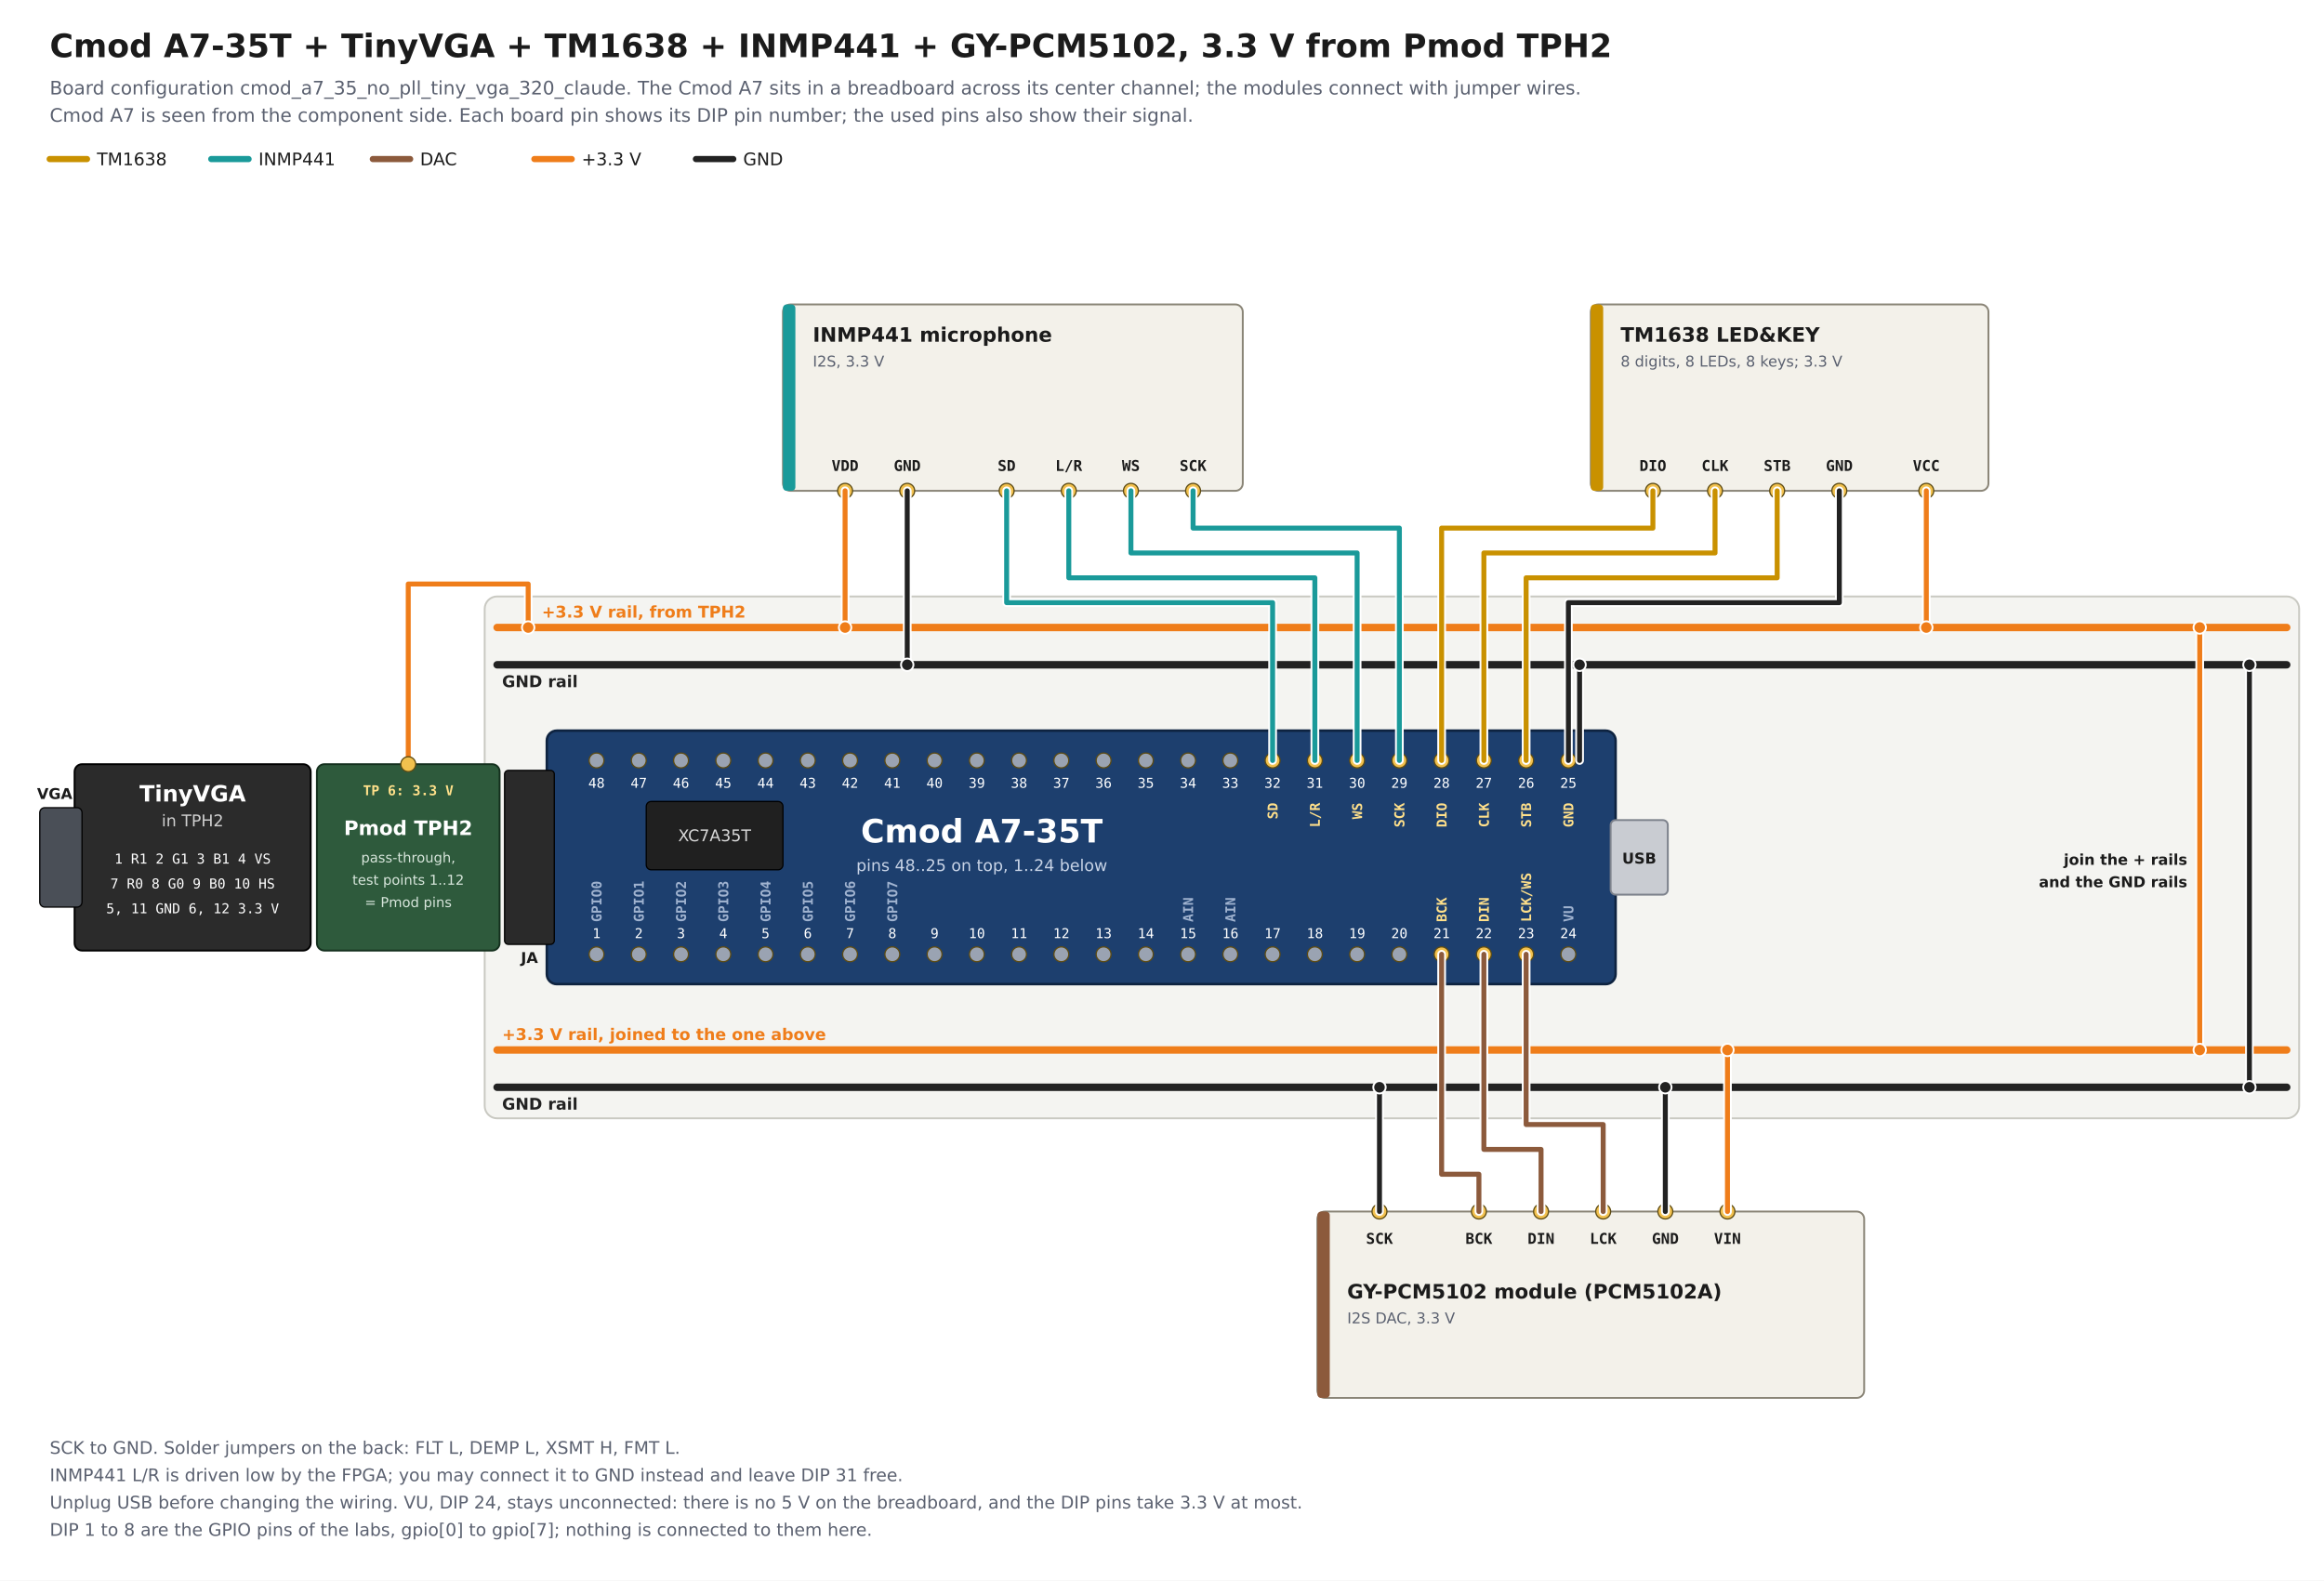
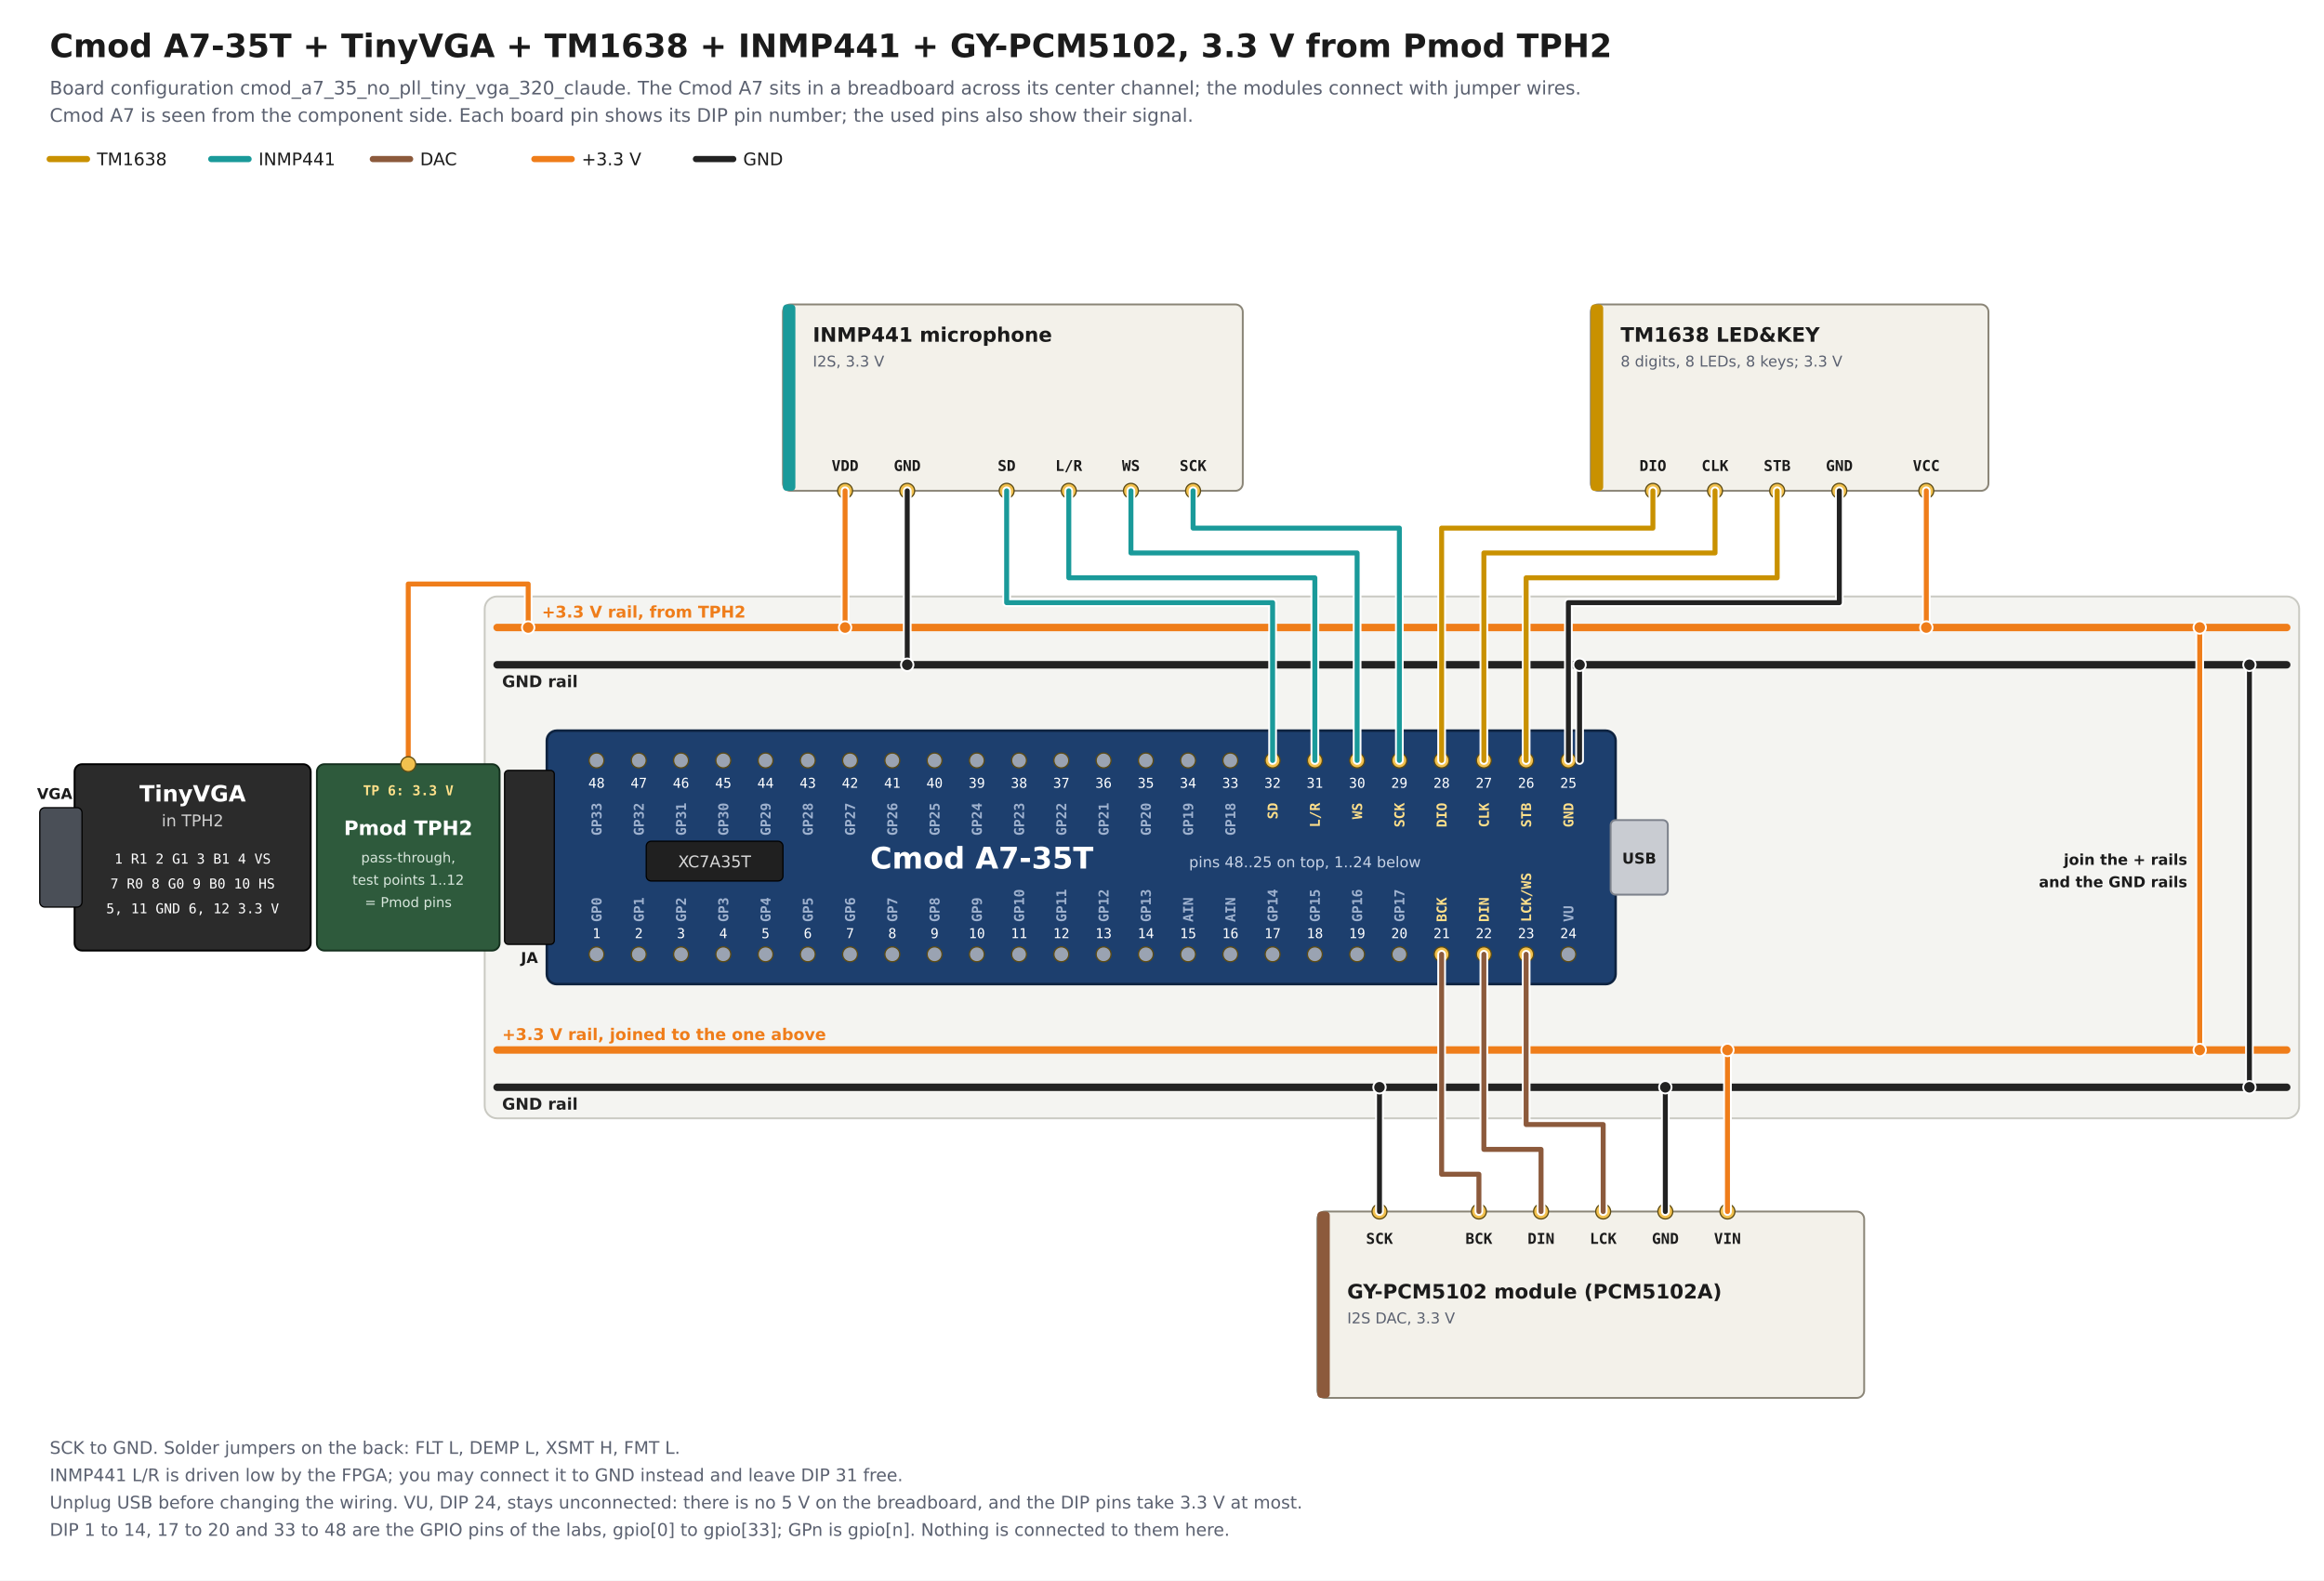
<svg xmlns="http://www.w3.org/2000/svg" width="1870" height="1272" viewBox="0 0 1870 1272">
  <rect width="1870" height="1272" fill="#ffffff" />
  <text x="40" y="46" font-family="DejaVu Sans, Liberation Sans, Arial, sans-serif" font-size="26" font-weight="bold" fill="#1b1b1b" text-anchor="start">Cmod A7-35T + TinyVGA + TM1638 + INMP441 + GY-PCM5102, 3.3 V from Pmod TPH2</text>
  <text x="40" y="76" font-family="DejaVu Sans, Liberation Sans, Arial, sans-serif" font-size="15" font-weight="normal" fill="#5b6170" text-anchor="start">Board configuration cmod_a7_35_no_pll_tiny_vga_320_claude. The Cmod A7 sits in a breadboard across its center channel; the modules connect with jumper wires.</text>
  <text x="40" y="98" font-family="DejaVu Sans, Liberation Sans, Arial, sans-serif" font-size="15" font-weight="normal" fill="#5b6170" text-anchor="start">Cmod A7 is seen from the component side. Each board pin shows its DIP pin number; the used pins also show their signal.</text>
  <line x1="40" y1="128" x2="70" y2="128" stroke="#c99100" stroke-width="5" stroke-linecap="round" />
  <text x="78" y="133" font-family="DejaVu Sans, Liberation Sans, Arial, sans-serif" font-size="14" font-weight="normal" fill="#1b1b1b" text-anchor="start">TM1638</text>
  <line x1="170" y1="128" x2="200" y2="128" stroke="#1a9a9a" stroke-width="5" stroke-linecap="round" />
  <text x="208" y="133" font-family="DejaVu Sans, Liberation Sans, Arial, sans-serif" font-size="14" font-weight="normal" fill="#1b1b1b" text-anchor="start">INMP441</text>
  <line x1="300" y1="128" x2="330" y2="128" stroke="#8c5a3c" stroke-width="5" stroke-linecap="round" />
  <text x="338" y="133" font-family="DejaVu Sans, Liberation Sans, Arial, sans-serif" font-size="14" font-weight="normal" fill="#1b1b1b" text-anchor="start">DAC</text>
  <line x1="430" y1="128" x2="460" y2="128" stroke="#ef7d1a" stroke-width="5" stroke-linecap="round" />
  <text x="468" y="133" font-family="DejaVu Sans, Liberation Sans, Arial, sans-serif" font-size="14" font-weight="normal" fill="#1b1b1b" text-anchor="start">+3.3 V</text>
  <line x1="560" y1="128" x2="590" y2="128" stroke="#222222" stroke-width="5" stroke-linecap="round" />
  <text x="598" y="133" font-family="DejaVu Sans, Liberation Sans, Arial, sans-serif" font-size="14" font-weight="normal" fill="#1b1b1b" text-anchor="start">GND</text>
  <g transform="translate(150 0)">
    <rect x="240" y="480" width="1460" height="420" rx="10" fill="#f4f4f1" stroke="#c9c9c2" stroke-width="1.5" />
    <text x="286" y="497" font-family="DejaVu Sans, Liberation Sans, Arial, sans-serif" font-size="13" font-weight="bold" fill="#ef7d1a" text-anchor="start">+3.3 V rail, from TPH2</text>
    <text x="254" y="553" font-family="DejaVu Sans, Liberation Sans, Arial, sans-serif" font-size="13" font-weight="bold" fill="#222222" text-anchor="start">GND rail</text>
    <text x="254" y="837" font-family="DejaVu Sans, Liberation Sans, Arial, sans-serif" font-size="13" font-weight="bold" fill="#ef7d1a" text-anchor="start">+3.3 V rail, joined to the one above</text>
    <text x="254" y="893" font-family="DejaVu Sans, Liberation Sans, Arial, sans-serif" font-size="13" font-weight="bold" fill="#222222" text-anchor="start">GND rail</text>
    <line x1="250" y1="505" x2="1690" y2="505" stroke="#ef7d1a" stroke-width="6" stroke-linecap="round" />
    <line x1="250" y1="535" x2="1690" y2="535" stroke="#222222" stroke-width="6" stroke-linecap="round" />
    <line x1="250" y1="845" x2="1690" y2="845" stroke="#ef7d1a" stroke-width="6" stroke-linecap="round" />
    <line x1="250" y1="875" x2="1690" y2="875" stroke="#222222" stroke-width="6" stroke-linecap="round" />
    <rect x="290" y="588" width="860" height="204" rx="8" fill="#1d3f6e" stroke="#0e2340" stroke-width="2" />
    <rect x="1146" y="660" width="46" height="60" rx="4" fill="#c9ccd2" stroke="#7d828c" stroke-width="1.5" />
    <text x="1169" y="695" font-family="DejaVu Sans, Liberation Sans, Arial, sans-serif" font-size="12" font-weight="bold" fill="#1b1b1b" text-anchor="middle">USB</text>
-     <rect x="370" y="645" width="110" height="55" rx="4" fill="#202020" stroke="#000000" stroke-width="1" />
-     <text x="425" y="677" font-family="DejaVu Sans, Liberation Sans, Arial, sans-serif" font-size="13" font-weight="normal" fill="#d8d8d8" text-anchor="middle">XC7A35T</text>
-     <text x="640" y="678" font-family="DejaVu Sans, Liberation Sans, Arial, sans-serif" font-size="26" font-weight="bold" fill="#ffffff" text-anchor="middle">Cmod A7-35T</text>
-     <text x="640" y="701" font-family="DejaVu Sans, Liberation Sans, Arial, sans-serif" font-size="13" font-weight="normal" fill="#c7d3e6" text-anchor="middle">pins 48..25 on top, 1..24 below</text>
+     <rect x="370" y="677" width="110" height="32" rx="4" fill="#202020" stroke="#000000" stroke-width="1" />
+     <text x="425" y="698" font-family="DejaVu Sans, Liberation Sans, Arial, sans-serif" font-size="13" font-weight="normal" fill="#d8d8d8" text-anchor="middle">XC7A35T</text>
+     <text x="640" y="699" font-family="DejaVu Sans, Liberation Sans, Arial, sans-serif" font-size="24" font-weight="bold" fill="#ffffff" text-anchor="middle">Cmod A7-35T</text>
+     <text x="900" y="698" font-family="DejaVu Sans, Liberation Sans, Arial, sans-serif" font-size="12" font-weight="normal" fill="#c7d3e6" text-anchor="middle">pins 48..25 on top, 1..24 below</text>
    <circle cx="330" cy="768" r="6" fill="#9aa3b2" stroke="#5c4a12" stroke-width="1" />
    <text x="330" y="755" font-family="DejaVu Sans Mono, Liberation Mono, monospace" font-size="11" font-weight="normal" fill="#ffffff" text-anchor="middle">1</text>
-     <text x="334" y="742" font-family="DejaVu Sans Mono, Liberation Mono, monospace" font-size="11" font-weight="bold" fill="#9fb2cf" text-anchor="start" transform="rotate(-90 334 742)">GPIO0</text>
+     <text x="334" y="742" font-family="DejaVu Sans Mono, Liberation Mono, monospace" font-size="11" font-weight="bold" fill="#9fb2cf" text-anchor="start" transform="rotate(-90 334 742)">GP0</text>
    <circle cx="364" cy="768" r="6" fill="#9aa3b2" stroke="#5c4a12" stroke-width="1" />
    <text x="364" y="755" font-family="DejaVu Sans Mono, Liberation Mono, monospace" font-size="11" font-weight="normal" fill="#ffffff" text-anchor="middle">2</text>
-     <text x="368" y="742" font-family="DejaVu Sans Mono, Liberation Mono, monospace" font-size="11" font-weight="bold" fill="#9fb2cf" text-anchor="start" transform="rotate(-90 368 742)">GPIO1</text>
+     <text x="368" y="742" font-family="DejaVu Sans Mono, Liberation Mono, monospace" font-size="11" font-weight="bold" fill="#9fb2cf" text-anchor="start" transform="rotate(-90 368 742)">GP1</text>
    <circle cx="398" cy="768" r="6" fill="#9aa3b2" stroke="#5c4a12" stroke-width="1" />
    <text x="398" y="755" font-family="DejaVu Sans Mono, Liberation Mono, monospace" font-size="11" font-weight="normal" fill="#ffffff" text-anchor="middle">3</text>
-     <text x="402" y="742" font-family="DejaVu Sans Mono, Liberation Mono, monospace" font-size="11" font-weight="bold" fill="#9fb2cf" text-anchor="start" transform="rotate(-90 402 742)">GPIO2</text>
+     <text x="402" y="742" font-family="DejaVu Sans Mono, Liberation Mono, monospace" font-size="11" font-weight="bold" fill="#9fb2cf" text-anchor="start" transform="rotate(-90 402 742)">GP2</text>
    <circle cx="432" cy="768" r="6" fill="#9aa3b2" stroke="#5c4a12" stroke-width="1" />
    <text x="432" y="755" font-family="DejaVu Sans Mono, Liberation Mono, monospace" font-size="11" font-weight="normal" fill="#ffffff" text-anchor="middle">4</text>
-     <text x="436" y="742" font-family="DejaVu Sans Mono, Liberation Mono, monospace" font-size="11" font-weight="bold" fill="#9fb2cf" text-anchor="start" transform="rotate(-90 436 742)">GPIO3</text>
+     <text x="436" y="742" font-family="DejaVu Sans Mono, Liberation Mono, monospace" font-size="11" font-weight="bold" fill="#9fb2cf" text-anchor="start" transform="rotate(-90 436 742)">GP3</text>
    <circle cx="466" cy="768" r="6" fill="#9aa3b2" stroke="#5c4a12" stroke-width="1" />
    <text x="466" y="755" font-family="DejaVu Sans Mono, Liberation Mono, monospace" font-size="11" font-weight="normal" fill="#ffffff" text-anchor="middle">5</text>
-     <text x="470" y="742" font-family="DejaVu Sans Mono, Liberation Mono, monospace" font-size="11" font-weight="bold" fill="#9fb2cf" text-anchor="start" transform="rotate(-90 470 742)">GPIO4</text>
+     <text x="470" y="742" font-family="DejaVu Sans Mono, Liberation Mono, monospace" font-size="11" font-weight="bold" fill="#9fb2cf" text-anchor="start" transform="rotate(-90 470 742)">GP4</text>
    <circle cx="500" cy="768" r="6" fill="#9aa3b2" stroke="#5c4a12" stroke-width="1" />
    <text x="500" y="755" font-family="DejaVu Sans Mono, Liberation Mono, monospace" font-size="11" font-weight="normal" fill="#ffffff" text-anchor="middle">6</text>
-     <text x="504" y="742" font-family="DejaVu Sans Mono, Liberation Mono, monospace" font-size="11" font-weight="bold" fill="#9fb2cf" text-anchor="start" transform="rotate(-90 504 742)">GPIO5</text>
+     <text x="504" y="742" font-family="DejaVu Sans Mono, Liberation Mono, monospace" font-size="11" font-weight="bold" fill="#9fb2cf" text-anchor="start" transform="rotate(-90 504 742)">GP5</text>
    <circle cx="534" cy="768" r="6" fill="#9aa3b2" stroke="#5c4a12" stroke-width="1" />
    <text x="534" y="755" font-family="DejaVu Sans Mono, Liberation Mono, monospace" font-size="11" font-weight="normal" fill="#ffffff" text-anchor="middle">7</text>
-     <text x="538" y="742" font-family="DejaVu Sans Mono, Liberation Mono, monospace" font-size="11" font-weight="bold" fill="#9fb2cf" text-anchor="start" transform="rotate(-90 538 742)">GPIO6</text>
+     <text x="538" y="742" font-family="DejaVu Sans Mono, Liberation Mono, monospace" font-size="11" font-weight="bold" fill="#9fb2cf" text-anchor="start" transform="rotate(-90 538 742)">GP6</text>
    <circle cx="568" cy="768" r="6" fill="#9aa3b2" stroke="#5c4a12" stroke-width="1" />
    <text x="568" y="755" font-family="DejaVu Sans Mono, Liberation Mono, monospace" font-size="11" font-weight="normal" fill="#ffffff" text-anchor="middle">8</text>
-     <text x="572" y="742" font-family="DejaVu Sans Mono, Liberation Mono, monospace" font-size="11" font-weight="bold" fill="#9fb2cf" text-anchor="start" transform="rotate(-90 572 742)">GPIO7</text>
+     <text x="572" y="742" font-family="DejaVu Sans Mono, Liberation Mono, monospace" font-size="11" font-weight="bold" fill="#9fb2cf" text-anchor="start" transform="rotate(-90 572 742)">GP7</text>
    <circle cx="602" cy="768" r="6" fill="#9aa3b2" stroke="#5c4a12" stroke-width="1" />
    <text x="602" y="755" font-family="DejaVu Sans Mono, Liberation Mono, monospace" font-size="11" font-weight="normal" fill="#ffffff" text-anchor="middle">9</text>
+     <text x="606" y="742" font-family="DejaVu Sans Mono, Liberation Mono, monospace" font-size="11" font-weight="bold" fill="#9fb2cf" text-anchor="start" transform="rotate(-90 606 742)">GP8</text>
    <circle cx="636" cy="768" r="6" fill="#9aa3b2" stroke="#5c4a12" stroke-width="1" />
    <text x="636" y="755" font-family="DejaVu Sans Mono, Liberation Mono, monospace" font-size="11" font-weight="normal" fill="#ffffff" text-anchor="middle">10</text>
+     <text x="640" y="742" font-family="DejaVu Sans Mono, Liberation Mono, monospace" font-size="11" font-weight="bold" fill="#9fb2cf" text-anchor="start" transform="rotate(-90 640 742)">GP9</text>
    <circle cx="670" cy="768" r="6" fill="#9aa3b2" stroke="#5c4a12" stroke-width="1" />
    <text x="670" y="755" font-family="DejaVu Sans Mono, Liberation Mono, monospace" font-size="11" font-weight="normal" fill="#ffffff" text-anchor="middle">11</text>
+     <text x="674" y="742" font-family="DejaVu Sans Mono, Liberation Mono, monospace" font-size="11" font-weight="bold" fill="#9fb2cf" text-anchor="start" transform="rotate(-90 674 742)">GP10</text>
    <circle cx="704" cy="768" r="6" fill="#9aa3b2" stroke="#5c4a12" stroke-width="1" />
    <text x="704" y="755" font-family="DejaVu Sans Mono, Liberation Mono, monospace" font-size="11" font-weight="normal" fill="#ffffff" text-anchor="middle">12</text>
+     <text x="708" y="742" font-family="DejaVu Sans Mono, Liberation Mono, monospace" font-size="11" font-weight="bold" fill="#9fb2cf" text-anchor="start" transform="rotate(-90 708 742)">GP11</text>
    <circle cx="738" cy="768" r="6" fill="#9aa3b2" stroke="#5c4a12" stroke-width="1" />
    <text x="738" y="755" font-family="DejaVu Sans Mono, Liberation Mono, monospace" font-size="11" font-weight="normal" fill="#ffffff" text-anchor="middle">13</text>
+     <text x="742" y="742" font-family="DejaVu Sans Mono, Liberation Mono, monospace" font-size="11" font-weight="bold" fill="#9fb2cf" text-anchor="start" transform="rotate(-90 742 742)">GP12</text>
    <circle cx="772" cy="768" r="6" fill="#9aa3b2" stroke="#5c4a12" stroke-width="1" />
    <text x="772" y="755" font-family="DejaVu Sans Mono, Liberation Mono, monospace" font-size="11" font-weight="normal" fill="#ffffff" text-anchor="middle">14</text>
+     <text x="776" y="742" font-family="DejaVu Sans Mono, Liberation Mono, monospace" font-size="11" font-weight="bold" fill="#9fb2cf" text-anchor="start" transform="rotate(-90 776 742)">GP13</text>
    <circle cx="806" cy="768" r="6" fill="#9aa3b2" stroke="#5c4a12" stroke-width="1" />
    <text x="806" y="755" font-family="DejaVu Sans Mono, Liberation Mono, monospace" font-size="11" font-weight="normal" fill="#ffffff" text-anchor="middle">15</text>
    <text x="810" y="742" font-family="DejaVu Sans Mono, Liberation Mono, monospace" font-size="11" font-weight="bold" fill="#9fb2cf" text-anchor="start" transform="rotate(-90 810 742)">AIN</text>
    <circle cx="840" cy="768" r="6" fill="#9aa3b2" stroke="#5c4a12" stroke-width="1" />
    <text x="840" y="755" font-family="DejaVu Sans Mono, Liberation Mono, monospace" font-size="11" font-weight="normal" fill="#ffffff" text-anchor="middle">16</text>
    <text x="844" y="742" font-family="DejaVu Sans Mono, Liberation Mono, monospace" font-size="11" font-weight="bold" fill="#9fb2cf" text-anchor="start" transform="rotate(-90 844 742)">AIN</text>
    <circle cx="874" cy="768" r="6" fill="#9aa3b2" stroke="#5c4a12" stroke-width="1" />
    <text x="874" y="755" font-family="DejaVu Sans Mono, Liberation Mono, monospace" font-size="11" font-weight="normal" fill="#ffffff" text-anchor="middle">17</text>
+     <text x="878" y="742" font-family="DejaVu Sans Mono, Liberation Mono, monospace" font-size="11" font-weight="bold" fill="#9fb2cf" text-anchor="start" transform="rotate(-90 878 742)">GP14</text>
    <circle cx="908" cy="768" r="6" fill="#9aa3b2" stroke="#5c4a12" stroke-width="1" />
    <text x="908" y="755" font-family="DejaVu Sans Mono, Liberation Mono, monospace" font-size="11" font-weight="normal" fill="#ffffff" text-anchor="middle">18</text>
+     <text x="912" y="742" font-family="DejaVu Sans Mono, Liberation Mono, monospace" font-size="11" font-weight="bold" fill="#9fb2cf" text-anchor="start" transform="rotate(-90 912 742)">GP15</text>
    <circle cx="942" cy="768" r="6" fill="#9aa3b2" stroke="#5c4a12" stroke-width="1" />
    <text x="942" y="755" font-family="DejaVu Sans Mono, Liberation Mono, monospace" font-size="11" font-weight="normal" fill="#ffffff" text-anchor="middle">19</text>
+     <text x="946" y="742" font-family="DejaVu Sans Mono, Liberation Mono, monospace" font-size="11" font-weight="bold" fill="#9fb2cf" text-anchor="start" transform="rotate(-90 946 742)">GP16</text>
    <circle cx="976" cy="768" r="6" fill="#9aa3b2" stroke="#5c4a12" stroke-width="1" />
    <text x="976" y="755" font-family="DejaVu Sans Mono, Liberation Mono, monospace" font-size="11" font-weight="normal" fill="#ffffff" text-anchor="middle">20</text>
+     <text x="980" y="742" font-family="DejaVu Sans Mono, Liberation Mono, monospace" font-size="11" font-weight="bold" fill="#9fb2cf" text-anchor="start" transform="rotate(-90 980 742)">GP17</text>
    <circle cx="1010" cy="768" r="6" fill="#f2c14e" stroke="#5c4a12" stroke-width="1" />
    <text x="1010" y="755" font-family="DejaVu Sans Mono, Liberation Mono, monospace" font-size="11" font-weight="normal" fill="#ffffff" text-anchor="middle">21</text>
    <text x="1014" y="742" font-family="DejaVu Sans Mono, Liberation Mono, monospace" font-size="11" font-weight="bold" fill="#ffe08a" text-anchor="start" transform="rotate(-90 1014 742)">BCK</text>
    <circle cx="1044" cy="768" r="6" fill="#f2c14e" stroke="#5c4a12" stroke-width="1" />
    <text x="1044" y="755" font-family="DejaVu Sans Mono, Liberation Mono, monospace" font-size="11" font-weight="normal" fill="#ffffff" text-anchor="middle">22</text>
    <text x="1048" y="742" font-family="DejaVu Sans Mono, Liberation Mono, monospace" font-size="11" font-weight="bold" fill="#ffe08a" text-anchor="start" transform="rotate(-90 1048 742)">DIN</text>
    <circle cx="1078" cy="768" r="6" fill="#f2c14e" stroke="#5c4a12" stroke-width="1" />
    <text x="1078" y="755" font-family="DejaVu Sans Mono, Liberation Mono, monospace" font-size="11" font-weight="normal" fill="#ffffff" text-anchor="middle">23</text>
    <text x="1082" y="742" font-family="DejaVu Sans Mono, Liberation Mono, monospace" font-size="11" font-weight="bold" fill="#ffe08a" text-anchor="start" transform="rotate(-90 1082 742)">LCK/WS</text>
    <circle cx="1112" cy="768" r="6" fill="#9aa3b2" stroke="#5c4a12" stroke-width="1" />
    <text x="1112" y="755" font-family="DejaVu Sans Mono, Liberation Mono, monospace" font-size="11" font-weight="normal" fill="#ffffff" text-anchor="middle">24</text>
    <text x="1116" y="742" font-family="DejaVu Sans Mono, Liberation Mono, monospace" font-size="11" font-weight="bold" fill="#9fb2cf" text-anchor="start" transform="rotate(-90 1116 742)">VU</text>
    <circle cx="1112" cy="612" r="6" fill="#f2c14e" stroke="#5c4a12" stroke-width="1" />
    <text x="1112" y="634" font-family="DejaVu Sans Mono, Liberation Mono, monospace" font-size="11" font-weight="normal" fill="#ffffff" text-anchor="middle">25</text>
    <text x="1116" y="646" font-family="DejaVu Sans Mono, Liberation Mono, monospace" font-size="11" font-weight="bold" fill="#ffe08a" text-anchor="end" transform="rotate(-90 1116 646)">GND</text>
    <circle cx="1078" cy="612" r="6" fill="#f2c14e" stroke="#5c4a12" stroke-width="1" />
    <text x="1078" y="634" font-family="DejaVu Sans Mono, Liberation Mono, monospace" font-size="11" font-weight="normal" fill="#ffffff" text-anchor="middle">26</text>
    <text x="1082" y="646" font-family="DejaVu Sans Mono, Liberation Mono, monospace" font-size="11" font-weight="bold" fill="#ffe08a" text-anchor="end" transform="rotate(-90 1082 646)">STB</text>
    <circle cx="1044" cy="612" r="6" fill="#f2c14e" stroke="#5c4a12" stroke-width="1" />
    <text x="1044" y="634" font-family="DejaVu Sans Mono, Liberation Mono, monospace" font-size="11" font-weight="normal" fill="#ffffff" text-anchor="middle">27</text>
    <text x="1048" y="646" font-family="DejaVu Sans Mono, Liberation Mono, monospace" font-size="11" font-weight="bold" fill="#ffe08a" text-anchor="end" transform="rotate(-90 1048 646)">CLK</text>
    <circle cx="1010" cy="612" r="6" fill="#f2c14e" stroke="#5c4a12" stroke-width="1" />
    <text x="1010" y="634" font-family="DejaVu Sans Mono, Liberation Mono, monospace" font-size="11" font-weight="normal" fill="#ffffff" text-anchor="middle">28</text>
    <text x="1014" y="646" font-family="DejaVu Sans Mono, Liberation Mono, monospace" font-size="11" font-weight="bold" fill="#ffe08a" text-anchor="end" transform="rotate(-90 1014 646)">DIO</text>
    <circle cx="976" cy="612" r="6" fill="#f2c14e" stroke="#5c4a12" stroke-width="1" />
    <text x="976" y="634" font-family="DejaVu Sans Mono, Liberation Mono, monospace" font-size="11" font-weight="normal" fill="#ffffff" text-anchor="middle">29</text>
    <text x="980" y="646" font-family="DejaVu Sans Mono, Liberation Mono, monospace" font-size="11" font-weight="bold" fill="#ffe08a" text-anchor="end" transform="rotate(-90 980 646)">SCK</text>
    <circle cx="942" cy="612" r="6" fill="#f2c14e" stroke="#5c4a12" stroke-width="1" />
    <text x="942" y="634" font-family="DejaVu Sans Mono, Liberation Mono, monospace" font-size="11" font-weight="normal" fill="#ffffff" text-anchor="middle">30</text>
    <text x="946" y="646" font-family="DejaVu Sans Mono, Liberation Mono, monospace" font-size="11" font-weight="bold" fill="#ffe08a" text-anchor="end" transform="rotate(-90 946 646)">WS</text>
    <circle cx="908" cy="612" r="6" fill="#f2c14e" stroke="#5c4a12" stroke-width="1" />
    <text x="908" y="634" font-family="DejaVu Sans Mono, Liberation Mono, monospace" font-size="11" font-weight="normal" fill="#ffffff" text-anchor="middle">31</text>
    <text x="912" y="646" font-family="DejaVu Sans Mono, Liberation Mono, monospace" font-size="11" font-weight="bold" fill="#ffe08a" text-anchor="end" transform="rotate(-90 912 646)">L/R</text>
    <circle cx="874" cy="612" r="6" fill="#f2c14e" stroke="#5c4a12" stroke-width="1" />
    <text x="874" y="634" font-family="DejaVu Sans Mono, Liberation Mono, monospace" font-size="11" font-weight="normal" fill="#ffffff" text-anchor="middle">32</text>
    <text x="878" y="646" font-family="DejaVu Sans Mono, Liberation Mono, monospace" font-size="11" font-weight="bold" fill="#ffe08a" text-anchor="end" transform="rotate(-90 878 646)">SD</text>
    <circle cx="840" cy="612" r="6" fill="#9aa3b2" stroke="#5c4a12" stroke-width="1" />
    <text x="840" y="634" font-family="DejaVu Sans Mono, Liberation Mono, monospace" font-size="11" font-weight="normal" fill="#ffffff" text-anchor="middle">33</text>
+     <text x="844" y="646" font-family="DejaVu Sans Mono, Liberation Mono, monospace" font-size="11" font-weight="bold" fill="#9fb2cf" text-anchor="end" transform="rotate(-90 844 646)">GP18</text>
    <circle cx="806" cy="612" r="6" fill="#9aa3b2" stroke="#5c4a12" stroke-width="1" />
    <text x="806" y="634" font-family="DejaVu Sans Mono, Liberation Mono, monospace" font-size="11" font-weight="normal" fill="#ffffff" text-anchor="middle">34</text>
+     <text x="810" y="646" font-family="DejaVu Sans Mono, Liberation Mono, monospace" font-size="11" font-weight="bold" fill="#9fb2cf" text-anchor="end" transform="rotate(-90 810 646)">GP19</text>
    <circle cx="772" cy="612" r="6" fill="#9aa3b2" stroke="#5c4a12" stroke-width="1" />
    <text x="772" y="634" font-family="DejaVu Sans Mono, Liberation Mono, monospace" font-size="11" font-weight="normal" fill="#ffffff" text-anchor="middle">35</text>
+     <text x="776" y="646" font-family="DejaVu Sans Mono, Liberation Mono, monospace" font-size="11" font-weight="bold" fill="#9fb2cf" text-anchor="end" transform="rotate(-90 776 646)">GP20</text>
    <circle cx="738" cy="612" r="6" fill="#9aa3b2" stroke="#5c4a12" stroke-width="1" />
    <text x="738" y="634" font-family="DejaVu Sans Mono, Liberation Mono, monospace" font-size="11" font-weight="normal" fill="#ffffff" text-anchor="middle">36</text>
+     <text x="742" y="646" font-family="DejaVu Sans Mono, Liberation Mono, monospace" font-size="11" font-weight="bold" fill="#9fb2cf" text-anchor="end" transform="rotate(-90 742 646)">GP21</text>
    <circle cx="704" cy="612" r="6" fill="#9aa3b2" stroke="#5c4a12" stroke-width="1" />
    <text x="704" y="634" font-family="DejaVu Sans Mono, Liberation Mono, monospace" font-size="11" font-weight="normal" fill="#ffffff" text-anchor="middle">37</text>
+     <text x="708" y="646" font-family="DejaVu Sans Mono, Liberation Mono, monospace" font-size="11" font-weight="bold" fill="#9fb2cf" text-anchor="end" transform="rotate(-90 708 646)">GP22</text>
    <circle cx="670" cy="612" r="6" fill="#9aa3b2" stroke="#5c4a12" stroke-width="1" />
    <text x="670" y="634" font-family="DejaVu Sans Mono, Liberation Mono, monospace" font-size="11" font-weight="normal" fill="#ffffff" text-anchor="middle">38</text>
+     <text x="674" y="646" font-family="DejaVu Sans Mono, Liberation Mono, monospace" font-size="11" font-weight="bold" fill="#9fb2cf" text-anchor="end" transform="rotate(-90 674 646)">GP23</text>
    <circle cx="636" cy="612" r="6" fill="#9aa3b2" stroke="#5c4a12" stroke-width="1" />
    <text x="636" y="634" font-family="DejaVu Sans Mono, Liberation Mono, monospace" font-size="11" font-weight="normal" fill="#ffffff" text-anchor="middle">39</text>
+     <text x="640" y="646" font-family="DejaVu Sans Mono, Liberation Mono, monospace" font-size="11" font-weight="bold" fill="#9fb2cf" text-anchor="end" transform="rotate(-90 640 646)">GP24</text>
    <circle cx="602" cy="612" r="6" fill="#9aa3b2" stroke="#5c4a12" stroke-width="1" />
    <text x="602" y="634" font-family="DejaVu Sans Mono, Liberation Mono, monospace" font-size="11" font-weight="normal" fill="#ffffff" text-anchor="middle">40</text>
+     <text x="606" y="646" font-family="DejaVu Sans Mono, Liberation Mono, monospace" font-size="11" font-weight="bold" fill="#9fb2cf" text-anchor="end" transform="rotate(-90 606 646)">GP25</text>
    <circle cx="568" cy="612" r="6" fill="#9aa3b2" stroke="#5c4a12" stroke-width="1" />
    <text x="568" y="634" font-family="DejaVu Sans Mono, Liberation Mono, monospace" font-size="11" font-weight="normal" fill="#ffffff" text-anchor="middle">41</text>
+     <text x="572" y="646" font-family="DejaVu Sans Mono, Liberation Mono, monospace" font-size="11" font-weight="bold" fill="#9fb2cf" text-anchor="end" transform="rotate(-90 572 646)">GP26</text>
    <circle cx="534" cy="612" r="6" fill="#9aa3b2" stroke="#5c4a12" stroke-width="1" />
    <text x="534" y="634" font-family="DejaVu Sans Mono, Liberation Mono, monospace" font-size="11" font-weight="normal" fill="#ffffff" text-anchor="middle">42</text>
+     <text x="538" y="646" font-family="DejaVu Sans Mono, Liberation Mono, monospace" font-size="11" font-weight="bold" fill="#9fb2cf" text-anchor="end" transform="rotate(-90 538 646)">GP27</text>
    <circle cx="500" cy="612" r="6" fill="#9aa3b2" stroke="#5c4a12" stroke-width="1" />
    <text x="500" y="634" font-family="DejaVu Sans Mono, Liberation Mono, monospace" font-size="11" font-weight="normal" fill="#ffffff" text-anchor="middle">43</text>
+     <text x="504" y="646" font-family="DejaVu Sans Mono, Liberation Mono, monospace" font-size="11" font-weight="bold" fill="#9fb2cf" text-anchor="end" transform="rotate(-90 504 646)">GP28</text>
    <circle cx="466" cy="612" r="6" fill="#9aa3b2" stroke="#5c4a12" stroke-width="1" />
    <text x="466" y="634" font-family="DejaVu Sans Mono, Liberation Mono, monospace" font-size="11" font-weight="normal" fill="#ffffff" text-anchor="middle">44</text>
+     <text x="470" y="646" font-family="DejaVu Sans Mono, Liberation Mono, monospace" font-size="11" font-weight="bold" fill="#9fb2cf" text-anchor="end" transform="rotate(-90 470 646)">GP29</text>
    <circle cx="432" cy="612" r="6" fill="#9aa3b2" stroke="#5c4a12" stroke-width="1" />
    <text x="432" y="634" font-family="DejaVu Sans Mono, Liberation Mono, monospace" font-size="11" font-weight="normal" fill="#ffffff" text-anchor="middle">45</text>
+     <text x="436" y="646" font-family="DejaVu Sans Mono, Liberation Mono, monospace" font-size="11" font-weight="bold" fill="#9fb2cf" text-anchor="end" transform="rotate(-90 436 646)">GP30</text>
    <circle cx="398" cy="612" r="6" fill="#9aa3b2" stroke="#5c4a12" stroke-width="1" />
    <text x="398" y="634" font-family="DejaVu Sans Mono, Liberation Mono, monospace" font-size="11" font-weight="normal" fill="#ffffff" text-anchor="middle">46</text>
+     <text x="402" y="646" font-family="DejaVu Sans Mono, Liberation Mono, monospace" font-size="11" font-weight="bold" fill="#9fb2cf" text-anchor="end" transform="rotate(-90 402 646)">GP31</text>
    <circle cx="364" cy="612" r="6" fill="#9aa3b2" stroke="#5c4a12" stroke-width="1" />
    <text x="364" y="634" font-family="DejaVu Sans Mono, Liberation Mono, monospace" font-size="11" font-weight="normal" fill="#ffffff" text-anchor="middle">47</text>
+     <text x="368" y="646" font-family="DejaVu Sans Mono, Liberation Mono, monospace" font-size="11" font-weight="bold" fill="#9fb2cf" text-anchor="end" transform="rotate(-90 368 646)">GP32</text>
    <circle cx="330" cy="612" r="6" fill="#9aa3b2" stroke="#5c4a12" stroke-width="1" />
    <text x="330" y="634" font-family="DejaVu Sans Mono, Liberation Mono, monospace" font-size="11" font-weight="normal" fill="#ffffff" text-anchor="middle">48</text>
+     <text x="334" y="646" font-family="DejaVu Sans Mono, Liberation Mono, monospace" font-size="11" font-weight="bold" fill="#9fb2cf" text-anchor="end" transform="rotate(-90 334 646)">GP33</text>
    <rect x="256" y="620" width="40" height="140" rx="3" fill="#2a2a2a" stroke="#000000" stroke-width="1" />
    <text x="276" y="775" font-family="DejaVu Sans, Liberation Sans, Arial, sans-serif" font-size="12" font-weight="bold" fill="#1b1b1b" text-anchor="middle">JA</text>
    <rect x="105" y="615" width="147" height="150" rx="6" fill="#2e5a3c" stroke="#14301e" stroke-width="1.5" />
    <text x="178.5" y="640" font-family="DejaVu Sans Mono, Liberation Mono, monospace" font-size="11" font-weight="bold" fill="#ffe08a" text-anchor="middle">TP 6: 3.3 V</text>
    <text x="178.5" y="672" font-family="DejaVu Sans, Liberation Sans, Arial, sans-serif" font-size="16" font-weight="bold" fill="#ffffff" text-anchor="middle">Pmod TPH2</text>
    <text x="178.5" y="694" font-family="DejaVu Sans, Liberation Sans, Arial, sans-serif" font-size="11" font-weight="normal" fill="#d8e6dc" text-anchor="middle">pass-through,</text>
    <text x="178.5" y="712" font-family="DejaVu Sans, Liberation Sans, Arial, sans-serif" font-size="11" font-weight="normal" fill="#d8e6dc" text-anchor="middle">test points 1..12</text>
    <text x="178.5" y="730" font-family="DejaVu Sans, Liberation Sans, Arial, sans-serif" font-size="11" font-weight="normal" fill="#d8e6dc" text-anchor="middle">= Pmod pins</text>
    <polyline points="178.5,615 178.5,470 275,470 275,505" fill="none" stroke="#ffffff" stroke-width="7" stroke-linejoin="round" stroke-linecap="round" />
    <polyline points="178.5,615 178.5,470 275,470 275,505" fill="none" stroke="#ef7d1a" stroke-width="4" stroke-linejoin="round" stroke-linecap="round" />
    <circle cx="178.5" cy="615" r="6" fill="#f2c14e" stroke="#5c4a12" stroke-width="1" />
    <circle cx="275" cy="505" r="5" fill="#ef7d1a" stroke="#ffffff" stroke-width="1.5" />
    <rect x="-90" y="615" width="190" height="150" rx="6" fill="#2b2b2b" stroke="#000000" stroke-width="1.5" />
    <rect x="-118" y="650" width="34" height="80" rx="4" fill="#4a4f57" stroke="#000000" stroke-width="1" />
    <text x="5" y="645" font-family="DejaVu Sans, Liberation Sans, Arial, sans-serif" font-size="18" font-weight="bold" fill="#ffffff" text-anchor="middle">TinyVGA</text>
    <text x="5" y="665" font-family="DejaVu Sans, Liberation Sans, Arial, sans-serif" font-size="13" font-weight="normal" fill="#d0d0d0" text-anchor="middle">in TPH2</text>
    <text x="5" y="695" font-family="DejaVu Sans Mono, Liberation Mono, monospace" font-size="11" font-weight="normal" fill="#ffffff" text-anchor="middle">1 R1  2 G1  3 B1  4 VS</text>
    <text x="5" y="715" font-family="DejaVu Sans Mono, Liberation Mono, monospace" font-size="11" font-weight="normal" fill="#ffffff" text-anchor="middle">7 R0  8 G0  9 B0 10 HS</text>
    <text x="5" y="735" font-family="DejaVu Sans Mono, Liberation Mono, monospace" font-size="11" font-weight="normal" fill="#ffffff" text-anchor="middle">5, 11 GND   6, 12 3.3 V</text>
    <text x="-106" y="643" font-family="DejaVu Sans, Liberation Sans, Arial, sans-serif" font-size="12" font-weight="bold" fill="#1b1b1b" text-anchor="middle">VGA</text>
    <polyline points="1121,612 1121,535" fill="none" stroke="#ffffff" stroke-width="7" stroke-linejoin="round" stroke-linecap="round" />
    <polyline points="1121,612 1121,535" fill="none" stroke="#222222" stroke-width="4" stroke-linejoin="round" stroke-linecap="round" />
    <circle cx="1121" cy="535" r="5" fill="#222222" stroke="#ffffff" stroke-width="1.5" />
    <polyline points="1620,505 1620,845" fill="none" stroke="#ffffff" stroke-width="7" stroke-linejoin="round" stroke-linecap="round" />
    <polyline points="1620,505 1620,845" fill="none" stroke="#ef7d1a" stroke-width="4" stroke-linejoin="round" stroke-linecap="round" />
    <circle cx="1620" cy="505" r="5" fill="#ef7d1a" stroke="#ffffff" stroke-width="1.5" />
    <circle cx="1620" cy="845" r="5" fill="#ef7d1a" stroke="#ffffff" stroke-width="1.5" />
    <polyline points="1660,535 1660,875" fill="none" stroke="#ffffff" stroke-width="7" stroke-linejoin="round" stroke-linecap="round" />
    <polyline points="1660,535 1660,875" fill="none" stroke="#222222" stroke-width="4" stroke-linejoin="round" stroke-linecap="round" />
    <circle cx="1660" cy="535" r="5" fill="#222222" stroke="#ffffff" stroke-width="1.5" />
    <circle cx="1660" cy="875" r="5" fill="#222222" stroke="#ffffff" stroke-width="1.5" />
    <text x="1610" y="696" font-family="DejaVu Sans, Liberation Sans, Arial, sans-serif" font-size="12" font-weight="bold" fill="#1b1b1b" text-anchor="end">join the + rails</text>
    <text x="1610" y="714" font-family="DejaVu Sans, Liberation Sans, Arial, sans-serif" font-size="12" font-weight="bold" fill="#1b1b1b" text-anchor="end">and the GND rails</text>
    <rect x="480" y="245" width="370" height="150" rx="6" fill="#f3f1ea" stroke="#8a8577" stroke-width="1.5" />
    <rect x="480" y="245" width="10" height="150" rx="3" fill="#1a9a9a" stroke="none" stroke-width="1" />
    <text x="504" y="275" font-family="DejaVu Sans, Liberation Sans, Arial, sans-serif" font-size="16" font-weight="bold" fill="#1b1b1b" text-anchor="start">INMP441 microphone</text>
    <text x="504" y="295" font-family="DejaVu Sans, Liberation Sans, Arial, sans-serif" font-size="12" font-weight="normal" fill="#5b6170" text-anchor="start">I2S, 3.3 V</text>
    <circle cx="530" cy="395" r="6" fill="#f2c14e" stroke="#5c4a12" stroke-width="1" />
    <text x="530" y="379" font-family="DejaVu Sans Mono, Liberation Mono, monospace" font-size="12" font-weight="bold" fill="#1b1b1b" text-anchor="middle">VDD</text>
    <circle cx="580" cy="395" r="6" fill="#f2c14e" stroke="#5c4a12" stroke-width="1" />
    <text x="580" y="379" font-family="DejaVu Sans Mono, Liberation Mono, monospace" font-size="12" font-weight="bold" fill="#1b1b1b" text-anchor="middle">GND</text>
    <circle cx="660" cy="395" r="6" fill="#f2c14e" stroke="#5c4a12" stroke-width="1" />
    <text x="660" y="379" font-family="DejaVu Sans Mono, Liberation Mono, monospace" font-size="12" font-weight="bold" fill="#1b1b1b" text-anchor="middle">SD</text>
    <circle cx="710" cy="395" r="6" fill="#f2c14e" stroke="#5c4a12" stroke-width="1" />
    <text x="710" y="379" font-family="DejaVu Sans Mono, Liberation Mono, monospace" font-size="12" font-weight="bold" fill="#1b1b1b" text-anchor="middle">L/R</text>
    <circle cx="760" cy="395" r="6" fill="#f2c14e" stroke="#5c4a12" stroke-width="1" />
    <text x="760" y="379" font-family="DejaVu Sans Mono, Liberation Mono, monospace" font-size="12" font-weight="bold" fill="#1b1b1b" text-anchor="middle">WS</text>
    <circle cx="810" cy="395" r="6" fill="#f2c14e" stroke="#5c4a12" stroke-width="1" />
    <text x="810" y="379" font-family="DejaVu Sans Mono, Liberation Mono, monospace" font-size="12" font-weight="bold" fill="#1b1b1b" text-anchor="middle">SCK</text>
    <polyline points="530,395 530,505" fill="none" stroke="#ffffff" stroke-width="7" stroke-linejoin="round" stroke-linecap="round" />
    <polyline points="530,395 530,505" fill="none" stroke="#ef7d1a" stroke-width="4" stroke-linejoin="round" stroke-linecap="round" />
    <circle cx="530" cy="505" r="5" fill="#ef7d1a" stroke="#ffffff" stroke-width="1.5" />
    <polyline points="580,395 580,535" fill="none" stroke="#ffffff" stroke-width="7" stroke-linejoin="round" stroke-linecap="round" />
    <polyline points="580,395 580,535" fill="none" stroke="#222222" stroke-width="4" stroke-linejoin="round" stroke-linecap="round" />
    <circle cx="580" cy="535" r="5" fill="#222222" stroke="#ffffff" stroke-width="1.5" />
    <polyline points="976,612 976,425 810,425 810,395" fill="none" stroke="#ffffff" stroke-width="7" stroke-linejoin="round" stroke-linecap="round" />
    <polyline points="976,612 976,425 810,425 810,395" fill="none" stroke="#1a9a9a" stroke-width="4" stroke-linejoin="round" stroke-linecap="round" />
    <polyline points="942,612 942,445 760,445 760,395" fill="none" stroke="#ffffff" stroke-width="7" stroke-linejoin="round" stroke-linecap="round" />
    <polyline points="942,612 942,445 760,445 760,395" fill="none" stroke="#1a9a9a" stroke-width="4" stroke-linejoin="round" stroke-linecap="round" />
    <polyline points="908,612 908,465 710,465 710,395" fill="none" stroke="#ffffff" stroke-width="7" stroke-linejoin="round" stroke-linecap="round" />
    <polyline points="908,612 908,465 710,465 710,395" fill="none" stroke="#1a9a9a" stroke-width="4" stroke-linejoin="round" stroke-linecap="round" />
    <polyline points="874,612 874,485 660,485 660,395" fill="none" stroke="#ffffff" stroke-width="7" stroke-linejoin="round" stroke-linecap="round" />
    <polyline points="874,612 874,485 660,485 660,395" fill="none" stroke="#1a9a9a" stroke-width="4" stroke-linejoin="round" stroke-linecap="round" />
    <rect x="1130" y="245" width="320" height="150" rx="6" fill="#f3f1ea" stroke="#8a8577" stroke-width="1.5" />
    <rect x="1130" y="245" width="10" height="150" rx="3" fill="#c99100" stroke="none" stroke-width="1" />
    <text x="1154" y="275" font-family="DejaVu Sans, Liberation Sans, Arial, sans-serif" font-size="16" font-weight="bold" fill="#1b1b1b" text-anchor="start">TM1638 LED&amp;KEY</text>
    <text x="1154" y="295" font-family="DejaVu Sans, Liberation Sans, Arial, sans-serif" font-size="12" font-weight="normal" fill="#5b6170" text-anchor="start">8 digits, 8 LEDs, 8 keys; 3.3 V</text>
    <circle cx="1180" cy="395" r="6" fill="#f2c14e" stroke="#5c4a12" stroke-width="1" />
    <text x="1180" y="379" font-family="DejaVu Sans Mono, Liberation Mono, monospace" font-size="12" font-weight="bold" fill="#1b1b1b" text-anchor="middle">DIO</text>
    <circle cx="1230" cy="395" r="6" fill="#f2c14e" stroke="#5c4a12" stroke-width="1" />
    <text x="1230" y="379" font-family="DejaVu Sans Mono, Liberation Mono, monospace" font-size="12" font-weight="bold" fill="#1b1b1b" text-anchor="middle">CLK</text>
    <circle cx="1280" cy="395" r="6" fill="#f2c14e" stroke="#5c4a12" stroke-width="1" />
    <text x="1280" y="379" font-family="DejaVu Sans Mono, Liberation Mono, monospace" font-size="12" font-weight="bold" fill="#1b1b1b" text-anchor="middle">STB</text>
    <circle cx="1330" cy="395" r="6" fill="#f2c14e" stroke="#5c4a12" stroke-width="1" />
    <text x="1330" y="379" font-family="DejaVu Sans Mono, Liberation Mono, monospace" font-size="12" font-weight="bold" fill="#1b1b1b" text-anchor="middle">GND</text>
    <circle cx="1400" cy="395" r="6" fill="#f2c14e" stroke="#5c4a12" stroke-width="1" />
    <text x="1400" y="379" font-family="DejaVu Sans Mono, Liberation Mono, monospace" font-size="12" font-weight="bold" fill="#1b1b1b" text-anchor="middle">VCC</text>
    <polyline points="1400,395 1400,505" fill="none" stroke="#ffffff" stroke-width="7" stroke-linejoin="round" stroke-linecap="round" />
    <polyline points="1400,395 1400,505" fill="none" stroke="#ef7d1a" stroke-width="4" stroke-linejoin="round" stroke-linecap="round" />
    <circle cx="1400" cy="505" r="5" fill="#ef7d1a" stroke="#ffffff" stroke-width="1.5" />
    <polyline points="1010,612 1010,425 1180,425 1180,395" fill="none" stroke="#ffffff" stroke-width="7" stroke-linejoin="round" stroke-linecap="round" />
    <polyline points="1010,612 1010,425 1180,425 1180,395" fill="none" stroke="#c99100" stroke-width="4" stroke-linejoin="round" stroke-linecap="round" />
    <polyline points="1044,612 1044,445 1230,445 1230,395" fill="none" stroke="#ffffff" stroke-width="7" stroke-linejoin="round" stroke-linecap="round" />
    <polyline points="1044,612 1044,445 1230,445 1230,395" fill="none" stroke="#c99100" stroke-width="4" stroke-linejoin="round" stroke-linecap="round" />
    <polyline points="1078,612 1078,465 1280,465 1280,395" fill="none" stroke="#ffffff" stroke-width="7" stroke-linejoin="round" stroke-linecap="round" />
    <polyline points="1078,612 1078,465 1280,465 1280,395" fill="none" stroke="#c99100" stroke-width="4" stroke-linejoin="round" stroke-linecap="round" />
    <polyline points="1112,612 1112,485 1330,485 1330,395" fill="none" stroke="#ffffff" stroke-width="7" stroke-linejoin="round" stroke-linecap="round" />
    <polyline points="1112,612 1112,485 1330,485 1330,395" fill="none" stroke="#222222" stroke-width="4" stroke-linejoin="round" stroke-linecap="round" />
    <rect x="910" y="975" width="440" height="150" rx="6" fill="#f3f1ea" stroke="#8a8577" stroke-width="1.5" />
    <rect x="910" y="975" width="10" height="150" rx="3" fill="#8c5a3c" stroke="none" stroke-width="1" />
    <text x="934" y="1045" font-family="DejaVu Sans, Liberation Sans, Arial, sans-serif" font-size="16" font-weight="bold" fill="#1b1b1b" text-anchor="start">GY-PCM5102 module (PCM5102A)</text>
    <text x="934" y="1065" font-family="DejaVu Sans, Liberation Sans, Arial, sans-serif" font-size="12" font-weight="normal" fill="#5b6170" text-anchor="start">I2S DAC, 3.3 V</text>
    <circle cx="960" cy="975" r="6" fill="#f2c14e" stroke="#5c4a12" stroke-width="1" />
    <text x="960" y="1001" font-family="DejaVu Sans Mono, Liberation Mono, monospace" font-size="12" font-weight="bold" fill="#1b1b1b" text-anchor="middle">SCK</text>
    <circle cx="1040" cy="975" r="6" fill="#f2c14e" stroke="#5c4a12" stroke-width="1" />
    <text x="1040" y="1001" font-family="DejaVu Sans Mono, Liberation Mono, monospace" font-size="12" font-weight="bold" fill="#1b1b1b" text-anchor="middle">BCK</text>
    <circle cx="1090" cy="975" r="6" fill="#f2c14e" stroke="#5c4a12" stroke-width="1" />
    <text x="1090" y="1001" font-family="DejaVu Sans Mono, Liberation Mono, monospace" font-size="12" font-weight="bold" fill="#1b1b1b" text-anchor="middle">DIN</text>
    <circle cx="1140" cy="975" r="6" fill="#f2c14e" stroke="#5c4a12" stroke-width="1" />
    <text x="1140" y="1001" font-family="DejaVu Sans Mono, Liberation Mono, monospace" font-size="12" font-weight="bold" fill="#1b1b1b" text-anchor="middle">LCK</text>
    <circle cx="1190" cy="975" r="6" fill="#f2c14e" stroke="#5c4a12" stroke-width="1" />
    <text x="1190" y="1001" font-family="DejaVu Sans Mono, Liberation Mono, monospace" font-size="12" font-weight="bold" fill="#1b1b1b" text-anchor="middle">GND</text>
    <circle cx="1240" cy="975" r="6" fill="#f2c14e" stroke="#5c4a12" stroke-width="1" />
    <text x="1240" y="1001" font-family="DejaVu Sans Mono, Liberation Mono, monospace" font-size="12" font-weight="bold" fill="#1b1b1b" text-anchor="middle">VIN</text>
    <polyline points="1240,975 1240,845" fill="none" stroke="#ffffff" stroke-width="7" stroke-linejoin="round" stroke-linecap="round" />
    <polyline points="1240,975 1240,845" fill="none" stroke="#ef7d1a" stroke-width="4" stroke-linejoin="round" stroke-linecap="round" />
    <circle cx="1240" cy="845" r="5" fill="#ef7d1a" stroke="#ffffff" stroke-width="1.5" />
    <polyline points="1190,975 1190,875" fill="none" stroke="#ffffff" stroke-width="7" stroke-linejoin="round" stroke-linecap="round" />
    <polyline points="1190,975 1190,875" fill="none" stroke="#222222" stroke-width="4" stroke-linejoin="round" stroke-linecap="round" />
    <circle cx="1190" cy="875" r="5" fill="#222222" stroke="#ffffff" stroke-width="1.5" />
    <polyline points="960,975 960,875" fill="none" stroke="#ffffff" stroke-width="7" stroke-linejoin="round" stroke-linecap="round" />
    <polyline points="960,975 960,875" fill="none" stroke="#222222" stroke-width="4" stroke-linejoin="round" stroke-linecap="round" />
    <circle cx="960" cy="875" r="5" fill="#222222" stroke="#ffffff" stroke-width="1.5" />
    <polyline points="1010,768 1010,945 1040,945 1040,975" fill="none" stroke="#ffffff" stroke-width="7" stroke-linejoin="round" stroke-linecap="round" />
    <polyline points="1010,768 1010,945 1040,945 1040,975" fill="none" stroke="#8c5a3c" stroke-width="4" stroke-linejoin="round" stroke-linecap="round" />
    <polyline points="1044,768 1044,925 1090,925 1090,975" fill="none" stroke="#ffffff" stroke-width="7" stroke-linejoin="round" stroke-linecap="round" />
    <polyline points="1044,768 1044,925 1090,925 1090,975" fill="none" stroke="#8c5a3c" stroke-width="4" stroke-linejoin="round" stroke-linecap="round" />
    <polyline points="1078,768 1078,905 1140,905 1140,975" fill="none" stroke="#ffffff" stroke-width="7" stroke-linejoin="round" stroke-linecap="round" />
    <polyline points="1078,768 1078,905 1140,905 1140,975" fill="none" stroke="#8c5a3c" stroke-width="4" stroke-linejoin="round" stroke-linecap="round" />
  </g>
  <text x="40" y="1170" font-family="DejaVu Sans, Liberation Sans, Arial, sans-serif" font-size="14" font-weight="normal" fill="#5b6170" text-anchor="start">SCK to GND. Solder jumpers on the back: FLT L, DEMP L, XSMT H, FMT L.</text>
  <text x="40" y="1192" font-family="DejaVu Sans, Liberation Sans, Arial, sans-serif" font-size="14" font-weight="normal" fill="#5b6170" text-anchor="start">INMP441 L/R is driven low by the FPGA; you may connect it to GND instead and leave DIP 31 free.</text>
  <text x="40" y="1214" font-family="DejaVu Sans, Liberation Sans, Arial, sans-serif" font-size="14" font-weight="normal" fill="#5b6170" text-anchor="start">Unplug USB before changing the wiring. VU, DIP 24, stays unconnected: there is no 5 V on the breadboard, and the DIP pins take 3.3 V at most.</text>
-   <text x="40" y="1236" font-family="DejaVu Sans, Liberation Sans, Arial, sans-serif" font-size="14" font-weight="normal" fill="#5b6170" text-anchor="start">DIP 1 to 8 are the GPIO pins of the labs, gpio[0] to gpio[7]; nothing is connected to them here.</text>
+   <text x="40" y="1236" font-family="DejaVu Sans, Liberation Sans, Arial, sans-serif" font-size="14" font-weight="normal" fill="#5b6170" text-anchor="start">DIP 1 to 14, 17 to 20 and 33 to 48 are the GPIO pins of the labs, gpio[0] to gpio[33]; GPn is gpio[n]. Nothing is connected to them here.</text>
</svg>
